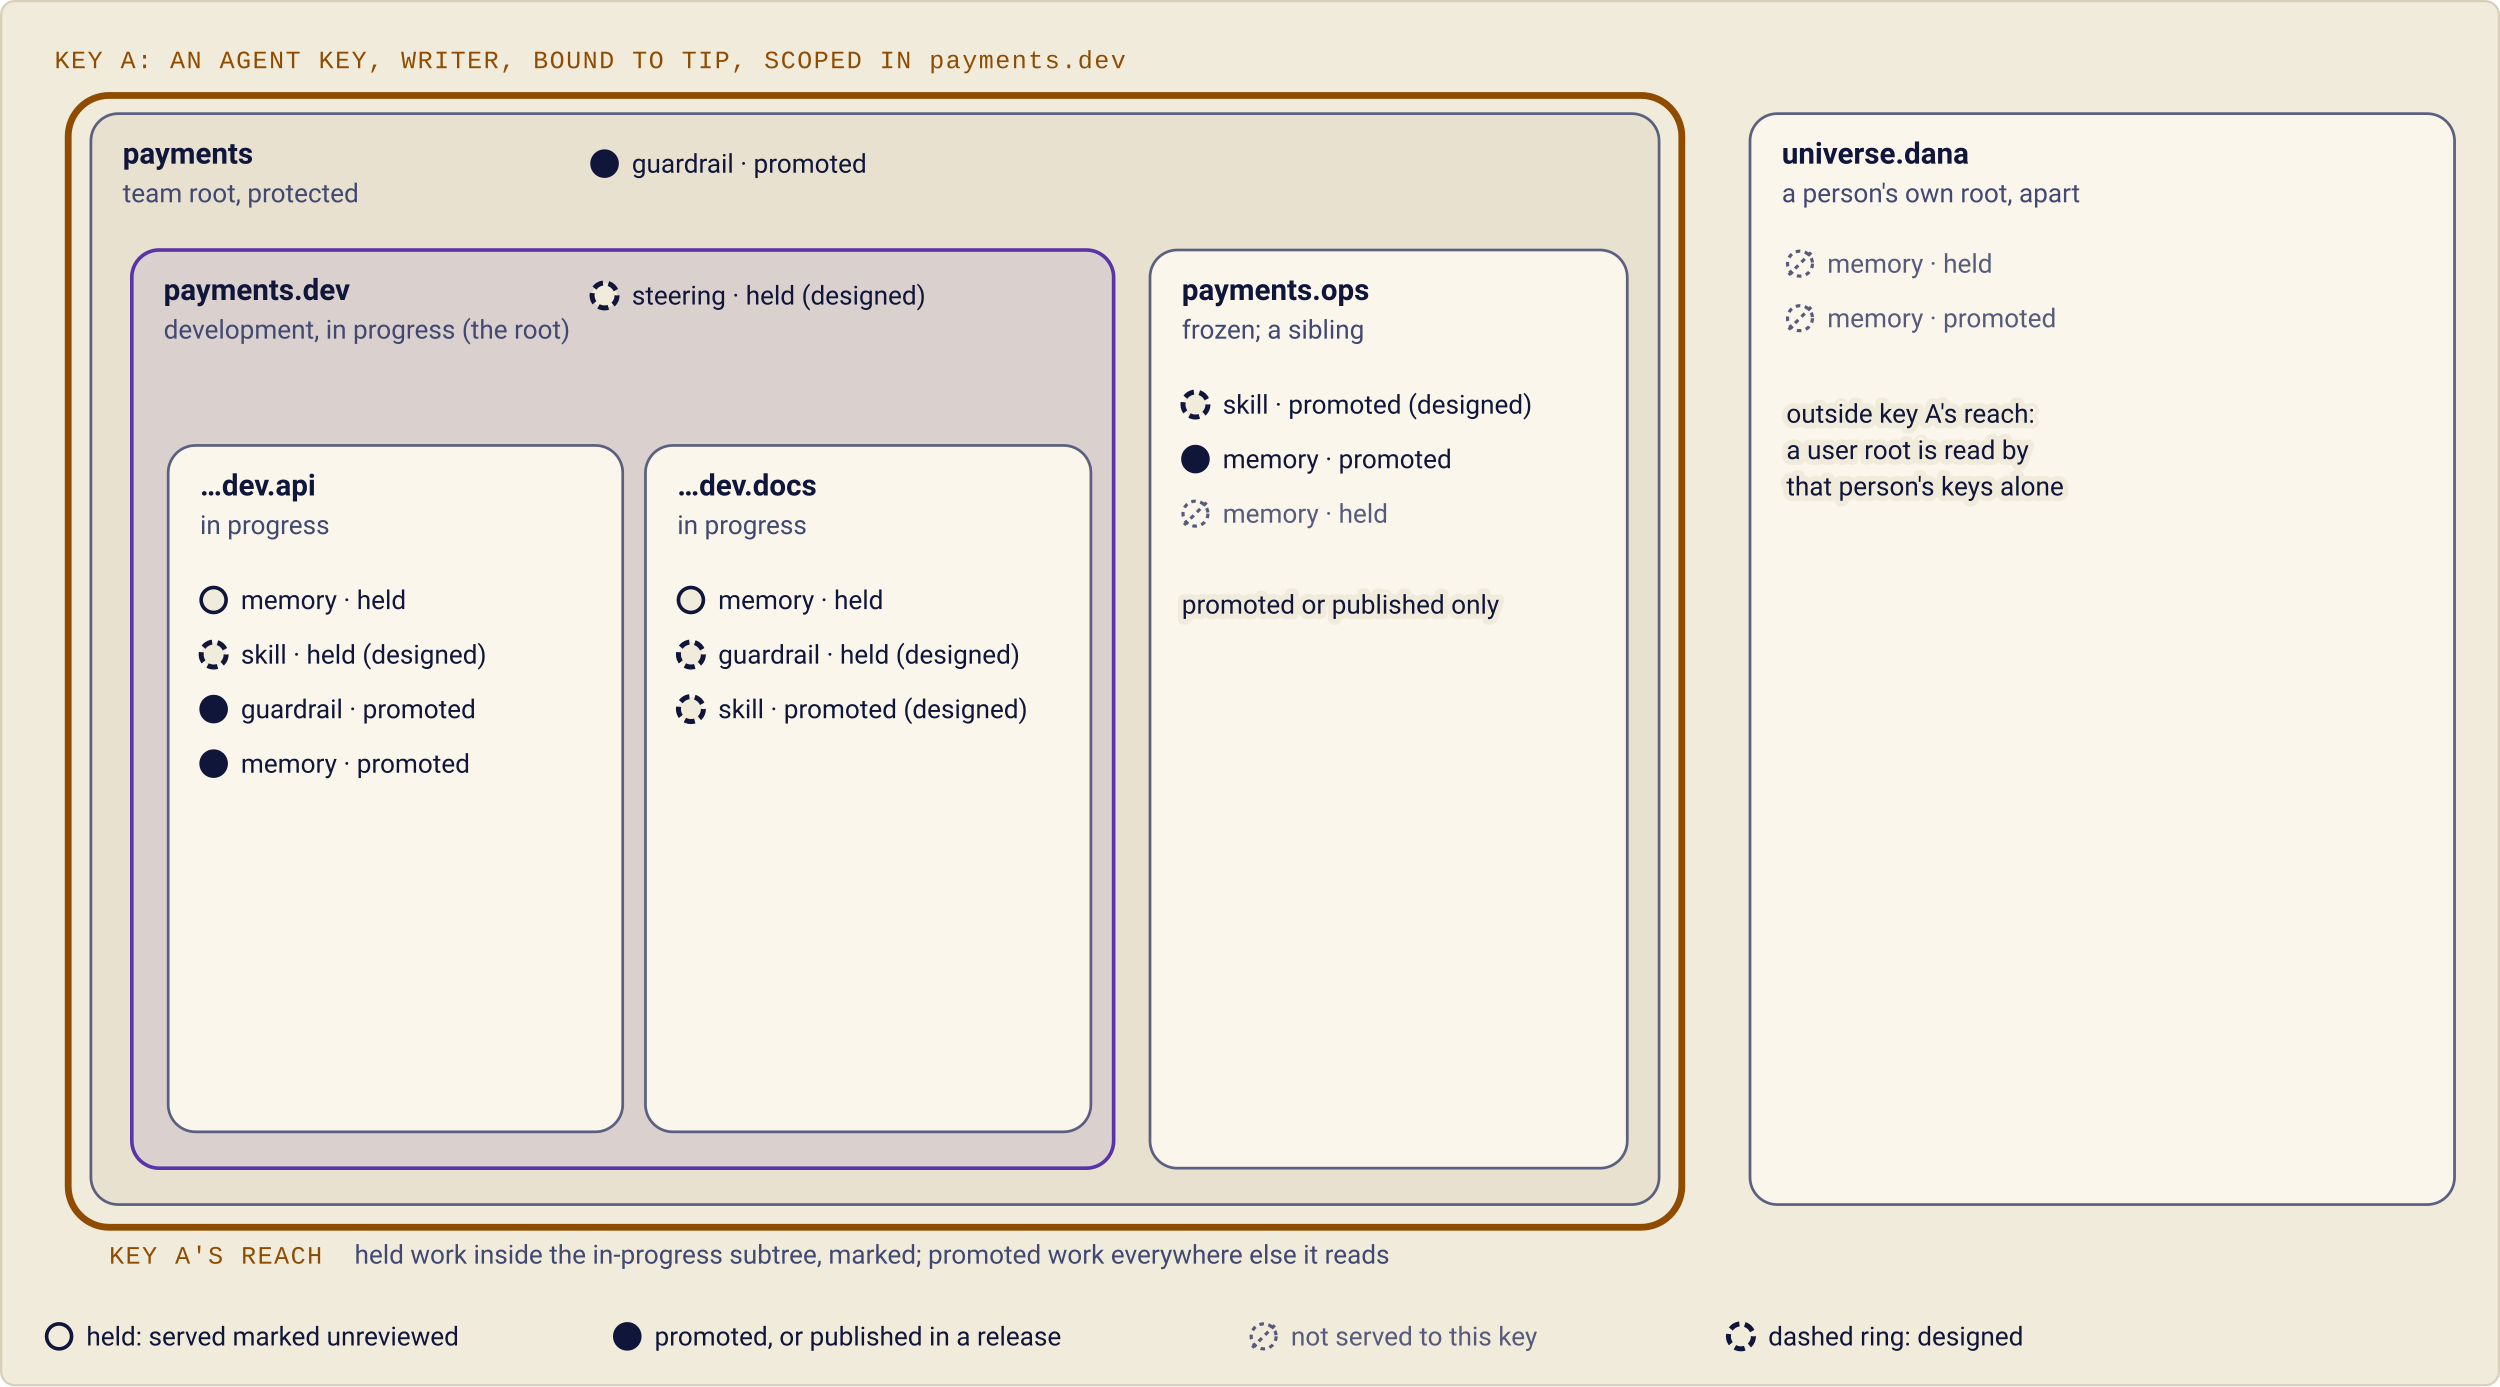
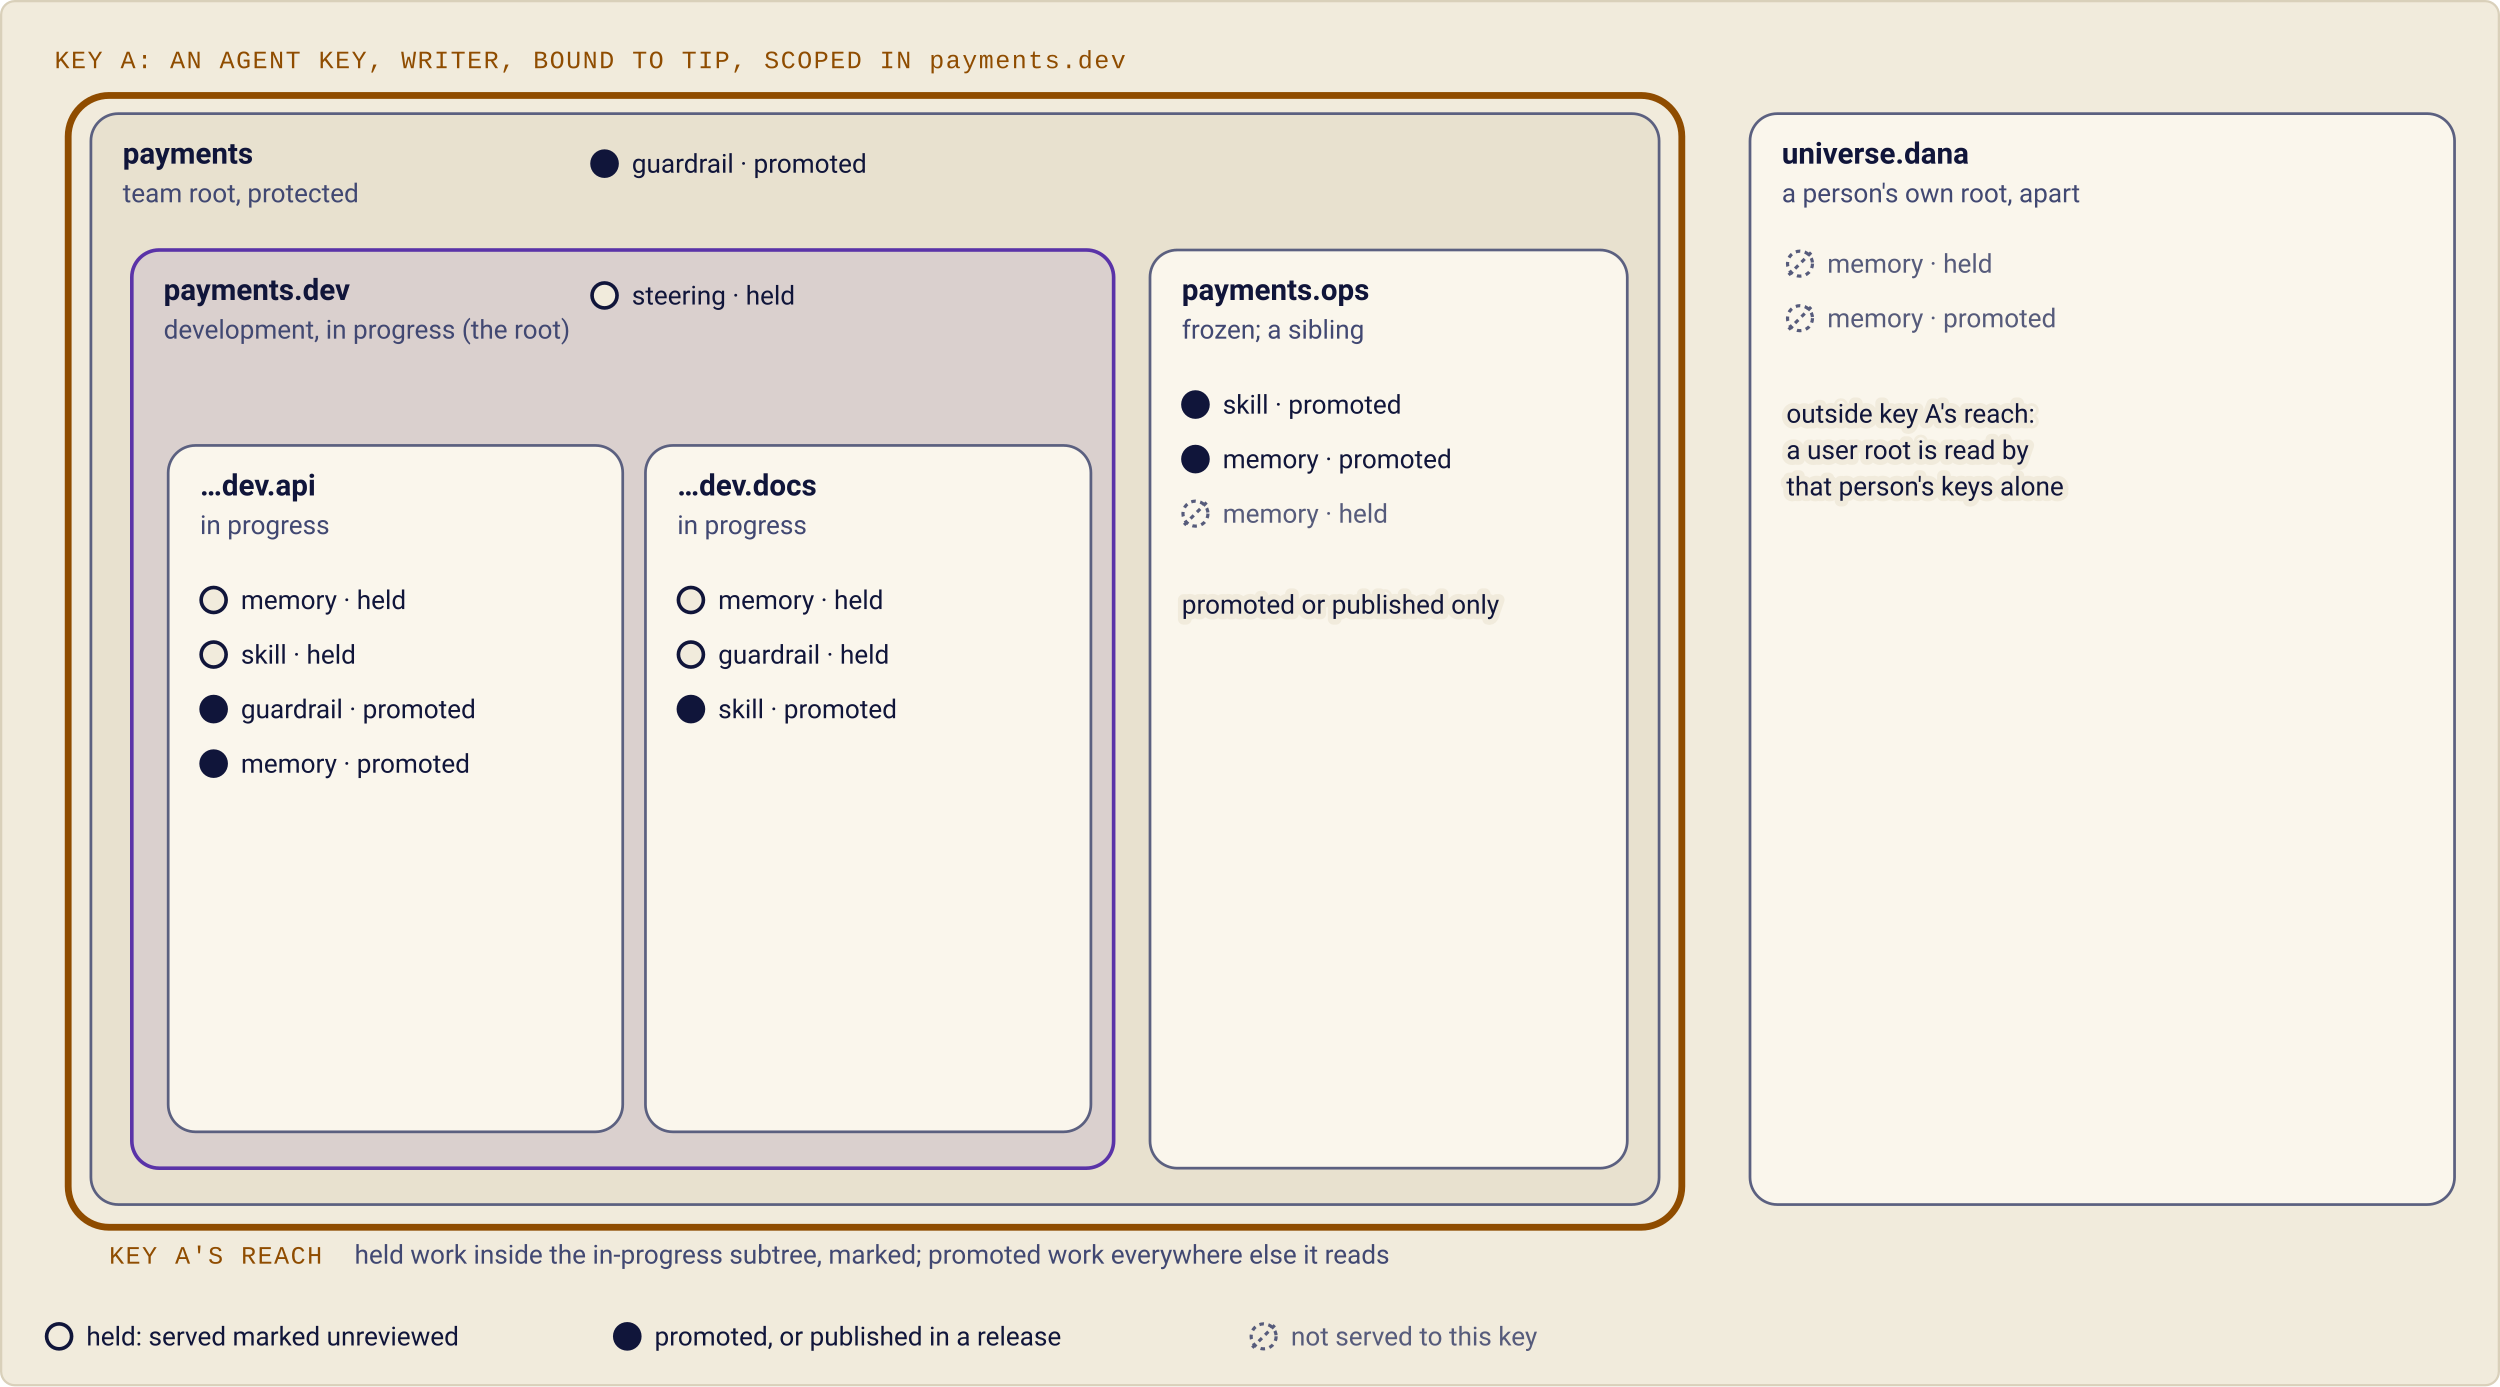
<svg xmlns="http://www.w3.org/2000/svg" width="1100" height="610" viewBox="0 0 1100 610" role="img" aria-labelledby="title desc">
  <style>
.plate{fill:#f1ebdc;stroke:#d9d0ba}
text{font-family:system-ui,-apple-system,"Segoe UI",Roboto,"Helvetica Neue",Arial,sans-serif}
.box{fill:#faf6ec;stroke:#5b6080;stroke-width:1.3}
.box.soft{fill:#e8e1cf}
.box.acc{fill:#8f4c001a;stroke:#8f4c00}
.box.ip{fill:#6a3fc41a;stroke:#5a33a8}
.box.plan{stroke-dasharray:5 4}
.zone{fill:none;stroke:#8f4c00;stroke-width:1.3;stroke-dasharray:6 5}
.zone.ip{stroke:#5a33a8}
.lane{fill:none;stroke:#d9d0ba;stroke-width:1}
.tree{fill:none;stroke:#d9d0ba;stroke-width:1.6}
.t{fill:#10153a;font-size:13px;font-weight:700}
.s{fill:#414872;font-size:11.5px}
.lanet{fill:#565b7b;font-size:11px;font-family:ui-monospace,SFMono-Regular,Menlo,Consolas,"Liberation Mono",monospace;letter-spacing:.06em}
.lanet.hi{fill:#8f4c00}
.e{fill:none;stroke:#5b6080;stroke-width:1.3}
.e.acc{stroke:#8f4c00}
.e.ip{stroke:#5a33a8}
.e.dash{stroke-dasharray:5 4}
.ah{fill:#5b6080}
.aha{fill:#8f4c00}
.ahi{fill:#5a33a8}
.el{fill:#10153a;font-size:11.5px;paint-order:stroke;stroke:#f1ebdc;stroke-width:5px;stroke-linejoin:round}
.acct{fill:#8f4c00;font-size:11.5px;font-weight:700;paint-order:stroke;stroke:#f1ebdc;stroke-width:5px;stroke-linejoin:round}
.ipt{fill:#5a33a8;font-size:11.5px;font-weight:700;paint-order:stroke;stroke:#f1ebdc;stroke-width:5px;stroke-linejoin:round}
.tag{fill:#f1ebdc;stroke:#565b7b;stroke-dasharray:3 2}
.tagt{fill:#565b7b;font-size:10px;font-family:ui-monospace,SFMono-Regular,Menlo,Consolas,"Liberation Mono",monospace;letter-spacing:.04em}
.reg{fill:#faf6ec;stroke:#5b6080;stroke-width:1.2}
.reg.outer{fill:#e8e1cf}
.reg.ip{fill:#6a3fc41a;stroke:#5a33a8;stroke-width:1.6}
.reg.plan{stroke-dasharray:5 4}
.reach{fill:none;stroke:#8f4c00;stroke-width:3}
.reach.b{stroke:#2f6690}
.reach.plan{stroke-dasharray:9 5}
.gh{fill:#f1ebdc;stroke:#10153a;stroke-width:1.6}
.gs{fill:#10153a;stroke:#10153a;stroke-width:1.6}
.gd{fill:#f1ebdc;stroke:#10153a;stroke-width:2.2;stroke-dasharray:4.5 2.4}
.gx{fill:none;stroke:#565b7b;stroke-width:1.4;stroke-dasharray:2 2}
.it{fill:#10153a;font-size:11.5px}
.it.dim{fill:#565b7b}
.icet{fill:#2f6690;font-size:11.5px;font-weight:700;paint-order:stroke;stroke:#f1ebdc;stroke-width:5px;stroke-linejoin:round}
.no{fill:none;stroke:#962a33;stroke-width:2}
</style>
  <defs>
    <marker id="a" viewBox="0 0 10 10" refX="9" refY="5" markerWidth="7" markerHeight="7" orient="auto-start-reverse">
      <path class="ah" d="M0 0 L10 5 L0 10 z" />
    </marker>
    <marker id="aa" viewBox="0 0 10 10" refX="9" refY="5" markerWidth="7" markerHeight="7" orient="auto-start-reverse">
      <path class="aha" d="M0 0 L10 5 L0 10 z" />
    </marker>
    <marker id="ai" viewBox="0 0 10 10" refX="9" refY="5" markerWidth="7" markerHeight="7" orient="auto-start-reverse">
      <path class="ahi" d="M0 0 L10 5 L0 10 z" />
    </marker>
  </defs>
  <rect class="plate" x="0.5" y="0.5" width="1099" height="609" rx="6" />
  <text class="lanet hi" x="24" y="30">KEY A: AN AGENT KEY, WRITER, BOUND TO TIP, SCOPED IN payments.dev</text>
  <rect class="reg outer" x="40" y="50" width="690" height="480" rx="12" />
  <text class="t" x="54" y="72">payments</text>
  <text class="s" x="54" y="89">team root, protected</text>
  <circle class="gs" cx="266" cy="72" r="5.5" />
  <text class="it" x="278" y="76">guardrail · promoted</text>
  <rect class="reg ip" x="58" y="110" width="432" height="404" rx="12" />
  <text class="t" x="72" y="132">payments.dev</text>
  <text class="s" x="72" y="149">development, in progress (the root)</text>
-   <circle class="gd" cx="266" cy="130" r="5.5" />
-   <text class="it" x="278" y="134">steering · held (designed)</text>
+   <circle class="gh" cx="266" cy="130" r="5.5" />
+   <text class="it" x="278" y="134">steering · held</text>
  <rect class="reg " x="74" y="196" width="200" height="302" rx="12" />
  <text class="t" x="88" y="218">…dev.api</text>
  <text class="s" x="88" y="235">in progress</text>
  <circle class="gh" cx="94" cy="264" r="5.5" />
  <text class="it" x="106" y="268">memory · held</text>
-   <circle class="gd" cx="94" cy="288" r="5.5" />
-   <text class="it" x="106" y="292">skill · held (designed)</text>
+   <circle class="gh" cx="94" cy="288" r="5.5" />
+   <text class="it" x="106" y="292">skill · held</text>
  <circle class="gs" cx="94" cy="312" r="5.5" />
  <text class="it" x="106" y="316">guardrail · promoted</text>
  <circle class="gs" cx="94" cy="336" r="5.5" />
  <text class="it" x="106" y="340">memory · promoted</text>
  <rect class="reg " x="284" y="196" width="196" height="302" rx="12" />
  <text class="t" x="298" y="218">…dev.docs</text>
  <text class="s" x="298" y="235">in progress</text>
  <circle class="gh" cx="304" cy="264" r="5.5" />
  <text class="it" x="316" y="268">memory · held</text>
-   <circle class="gd" cx="304" cy="288" r="5.5" />
-   <text class="it" x="316" y="292">guardrail · held (designed)</text>
-   <circle class="gd" cx="304" cy="312" r="5.5" />
-   <text class="it" x="316" y="316">skill · promoted (designed)</text>
+   <circle class="gh" cx="304" cy="288" r="5.5" />
+   <text class="it" x="316" y="292">guardrail · held</text>
+   <circle class="gs" cx="304" cy="312" r="5.5" />
+   <text class="it" x="316" y="316">skill · promoted</text>
  <rect class="reg " x="506" y="110" width="210" height="404" rx="12" />
  <text class="t" x="520" y="132">payments.ops</text>
  <text class="s" x="520" y="149">frozen; a sibling</text>
-   <circle class="gd" cx="526" cy="178" r="5.5" />
-   <text class="it" x="538" y="182">skill · promoted (designed)</text>
+   <circle class="gs" cx="526" cy="178" r="5.5" />
+   <text class="it" x="538" y="182">skill · promoted</text>
  <circle class="gs" cx="526" cy="202" r="5.5" />
  <text class="it" x="538" y="206">memory · promoted</text>
  <circle class="gx" cx="526" cy="226" r="5.5" />
  <path class="gx" d="M521 231 L531 221" />
  <text class="it dim" x="538" y="230">memory · held</text>
  <text class="el" x="520" y="270">promoted or published only</text>
  <rect class="reach " x="30" y="42" width="710" height="498" rx="18" />
  <text class="lanet hi" x="48" y="556">KEY A'S REACH</text>
  <text class="s" x="156" y="556">held work inside the in-progress subtree, marked; promoted work everywhere else it reads</text>
  <rect class="reg " x="770" y="50" width="310" height="480" rx="12" />
  <text class="t" x="784" y="72">universe.dana</text>
  <text class="s" x="784" y="89">a person's own root, apart</text>
  <circle class="gx" cx="792" cy="116" r="5.5" />
  <path class="gx" d="M787 121 L797 111" />
  <text class="it dim" x="804" y="120">memory · held</text>
  <circle class="gx" cx="792" cy="140" r="5.5" />
  <path class="gx" d="M787 145 L797 135" />
  <text class="it dim" x="804" y="144">memory · promoted</text>
  <text class="el" x="786" y="186">outside key A's reach:</text>
  <text class="el" x="786" y="202">a user root is read by</text>
  <text class="el" x="786" y="218">that person's keys alone</text>
  <circle class="gh" cx="26" cy="588" r="5.5" />
  <text class="it" x="38" y="592">held: served marked unreviewed</text>
  <circle class="gs" cx="276" cy="588" r="5.5" />
  <text class="it" x="288" y="592">promoted, or published in a release</text>
  <circle class="gx" cx="556" cy="588" r="5.5" />
  <path class="gx" d="M551 593 L561 583" />
  <text class="it dim" x="568" y="592">not served to this key</text>
-   <circle class="gd" cx="766" cy="588" r="5.5" />
-   <text class="it" x="778" y="592">dashed ring: designed</text>
</svg>
